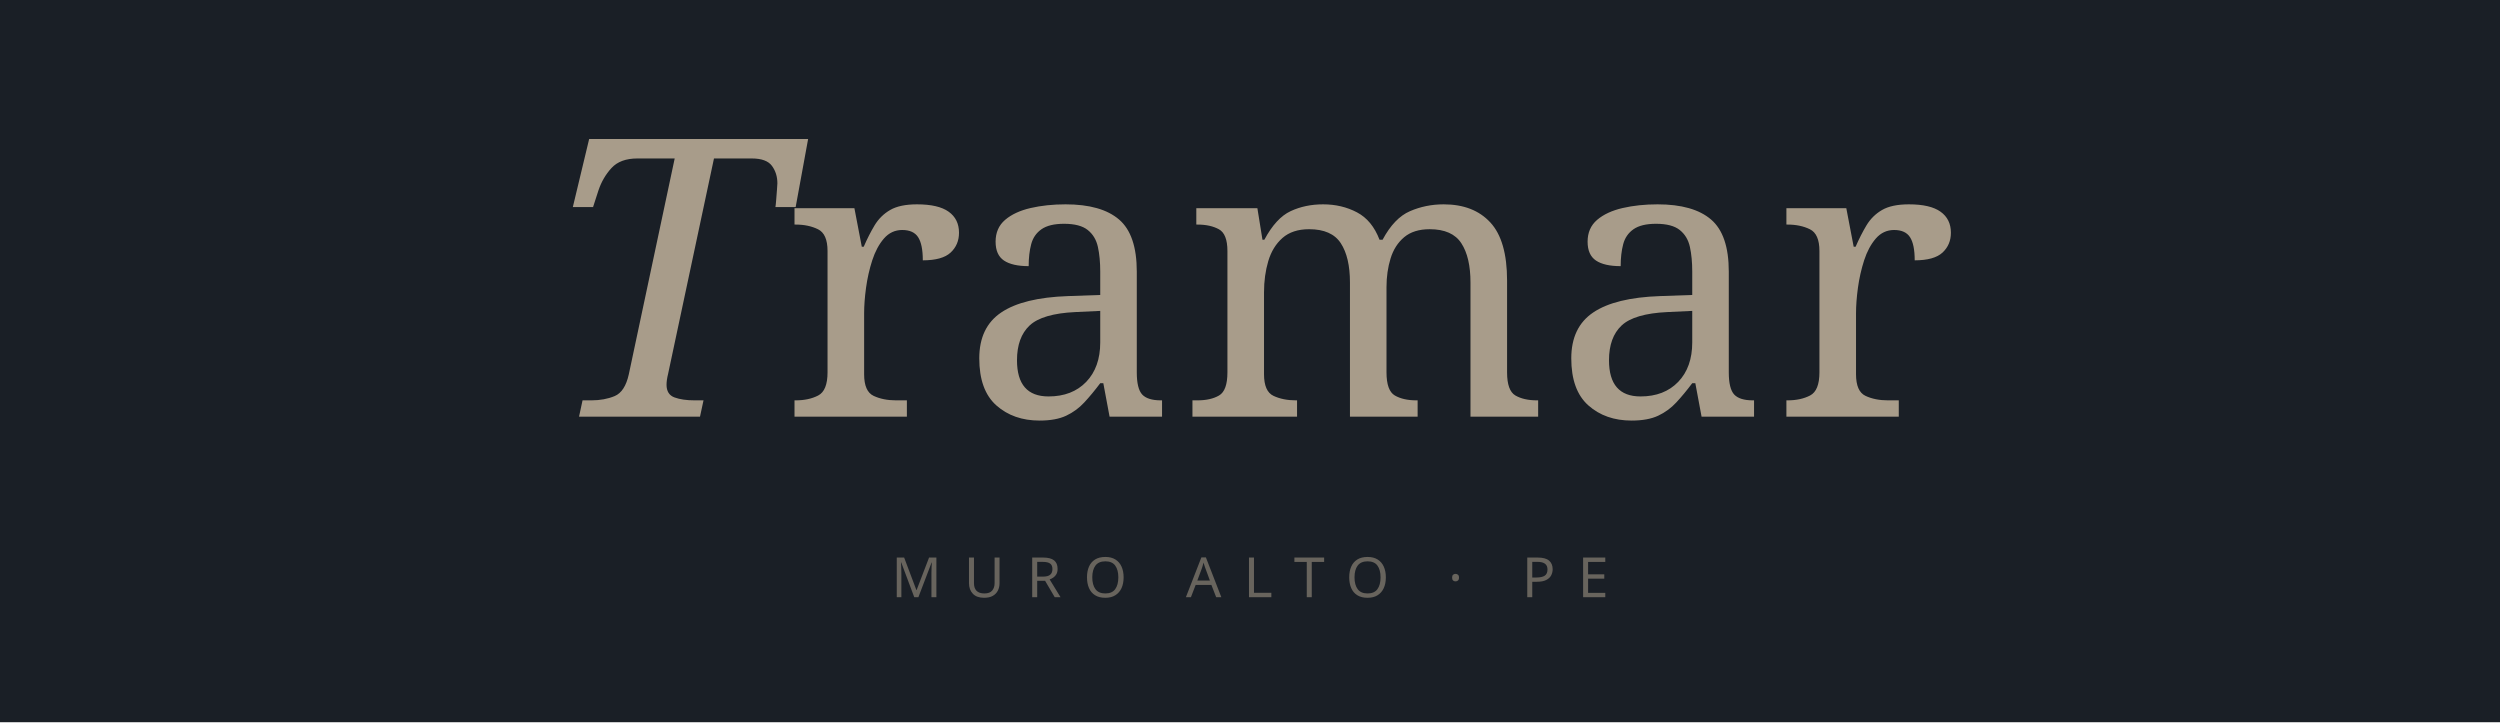
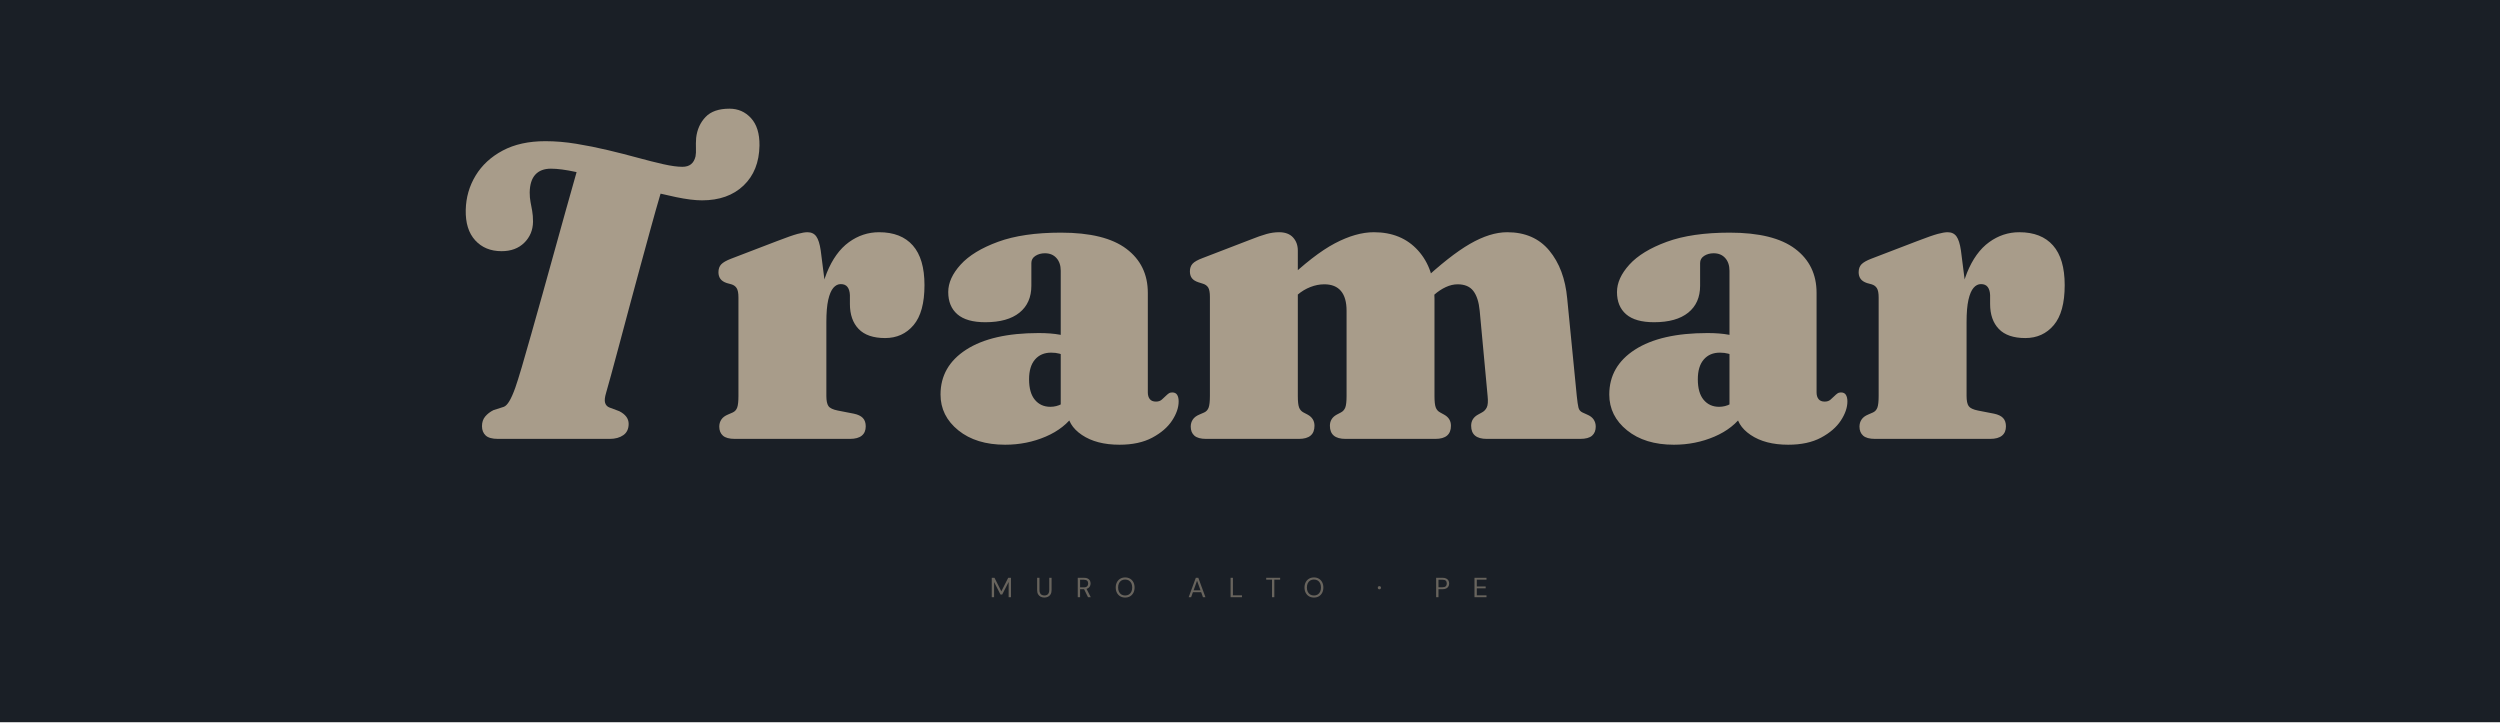
<svg xmlns="http://www.w3.org/2000/svg" viewBox="0 0 900 260" width="900" height="260">
  <rect width="900" height="260" fill="#1A1F26" />
-   <text x="450" y="150" text-anchor="middle" font-family="Fraunces, Georgia, serif" font-weight="300" font-size="140" fill="#A89C8A" letter-spacing="1">
-     <tspan font-style="italic">T</tspan>ramar</text>
-   <text x="450" y="215" text-anchor="middle" font-family="DM Sans, system-ui, sans-serif" font-weight="300" font-size="20" letter-spacing="8" fill="#A89C8A" opacity="0.55">MURO ALTO · PE</text>
+   <g fill="#A89C8A">
+     <g transform="translate(154.99,158.00) scale(0.075)">
+       <path d="M551 -1429Q623 -1429 699.5 -1416.5Q776 -1404 851.5 -1386.0Q927 -1368 994.5 -1349.5Q1062 -1331 1117.5 -1318.5Q1173 -1306 1209 -1306Q1235 -1306 1250.5 -1318.5Q1266 -1331 1272 -1356Q1275 -1373 1274.0 -1394.5Q1273 -1416 1275 -1445Q1282 -1505 1320.0 -1545.0Q1358 -1585 1435 -1585Q1497 -1585 1538.5 -1539.5Q1580 -1494 1579 -1408Q1577 -1287 1502.5 -1216.0Q1428 -1145 1303 -1145Q1253 -1145 1178.5 -1160.5Q1104 -1176 1019.5 -1198.5Q935 -1221 851.5 -1243.5Q768 -1266 696.5 -1281.5Q625 -1297 578 -1297Q529 -1297 503.0 -1268.5Q477 -1240 476 -1183Q476 -1158 480.0 -1137.0Q484 -1116 488.0 -1094.0Q492 -1072 492 -1042Q491 -982 450.0 -941.5Q409 -901 341 -901Q262 -901 214.5 -953.0Q167 -1005 169 -1099Q171 -1189 216.5 -1264.0Q262 -1339 346.5 -1384.0Q431 -1429 551 -1429ZM843 -222Q833 -189 838.0 -173.0Q843 -157 858 -151L906 -133Q951 -110 951 -72Q951 -36 925.5 -18.0Q900 0 860 0H324Q282 0 264.5 -16.5Q247 -33 247 -61Q247 -89 262.5 -107.5Q278 -126 302 -138L352 -154Q365 -159 378.5 -181.5Q392 -204 407 -246Q418 -277 438.0 -344.5Q458 -412 483.5 -503.0Q509 -594 538.0 -696.5Q567 -799 595.0 -901.5Q623 -1004 648.5 -1094.0Q674 -1184 692.5 -1250.0Q711 -1316 719 -1344L1133 -1265Q1121 -1234 1101.5 -1168.0Q1082 -1102 1058.0 -1014.5Q1034 -927 1007.0 -828.0Q980 -729 954.0 -632.0Q928 -535 905.5 -450.5Q883 -366 866.5 -306.0Q850 -246 843 -222Z" />
+     </g>
+     <g transform="translate(154.99,158.00) scale(0.075)">
+       <path d="M1862 -546Q1862 -698 1902.0 -797.0Q1942 -896 2008.0 -944.0Q2074 -992 2153 -992Q2259 -992 2315.0 -928.5Q2371 -865 2371 -738Q2371 -608 2318.5 -546.0Q2266 -484 2182 -484Q2097 -484 2055.0 -527.5Q2013 -571 2013 -648V-690Q2012 -715 2001.5 -729.0Q1991 -743 1969 -743Q1949 -743 1933.5 -725.0Q1918 -707 1909.0 -667.5Q1900 -628 1900 -561ZM1873 -904 1900 -692V-206Q1900 -172 1910.0 -157.5Q1920 -143 1955 -136L2032 -121Q2061 -115 2075.0 -100.5Q2089 -86 2089 -60Q2089 -31 2070.0 -15.5Q2051 0 2013 0H1461Q1421 0 1403.5 -15.5Q1386 -31 1386 -59Q1386 -78 1396.0 -93.0Q1406 -108 1428 -117L1451 -127Q1466 -134 1472.0 -150.5Q1478 -167 1478 -206V-679Q1478 -710 1469.5 -723.5Q1461 -737 1444 -742L1422 -748Q1401 -755 1391.5 -768.0Q1382 -781 1382 -800Q1382 -824 1395.5 -838.0Q1409 -852 1443 -865L1662 -949Q1732 -976 1762.0 -984.0Q1792 -992 1809 -992Q1837 -992 1851.5 -972.0Q1866 -952 1873 -904Z M3057 -136V-159H3025V-807Q3025 -845 3004.5 -868.0Q2984 -891 2949 -891Q2923 -891 2903.5 -878.5Q2884 -866 2884 -844V-735Q2884 -652 2827.0 -606.0Q2770 -560 2663 -560Q2573 -560 2529.0 -598.0Q2485 -636 2485 -705Q2485 -771 2544.5 -836.5Q2604 -902 2724.0 -946.0Q2844 -990 3026 -990Q3237 -990 3340.0 -912.5Q3443 -835 3443 -701V-223Q3443 -203 3452.5 -191.0Q3462 -179 3482 -179Q3499 -179 3509.5 -188.0Q3520 -197 3529 -206Q3536 -213 3543.0 -218.0Q3550 -223 3560 -223Q3577 -223 3584.0 -211.0Q3591 -199 3591 -180Q3591 -136 3559.5 -88.0Q3528 -40 3464.5 -6.0Q3401 28 3307 28Q3196 28 3126.5 -19.0Q3057 -66 3057 -136ZM2448 -213Q2448 -349 2571.5 -428.5Q2695 -508 2919 -508Q2978 -508 3021.5 -500.0Q3065 -492 3093 -477L3059 -392Q3038 -404 3019.5 -409.0Q3001 -414 2979 -414Q2930 -414 2901.5 -381.0Q2873 -348 2873 -286Q2873 -221 2901.0 -187.5Q2929 -154 2975 -154Q3004 -154 3029.5 -167.5Q3055 -181 3068 -199L3092 -121Q3044 -50 2953.0 -11.0Q2862 28 2758 28Q2619 28 2533.5 -41.0Q2448 -110 2448 -213Z M4163 -904V-206Q4163 -167 4169.0 -151.0Q4175 -135 4190 -127L4211 -116Q4243 -98 4243 -63Q4243 0 4168 0H3723Q3684 0 3666.5 -15.5Q3649 -31 3649 -59Q3649 -78 3659.0 -93.0Q3669 -108 3691 -117L3714 -127Q3729 -134 3735.0 -150.5Q3741 -167 3741 -206V-682Q3741 -714 3732.5 -727.0Q3724 -740 3707 -745L3685 -752Q3664 -759 3654.5 -771.5Q3645 -784 3645 -804Q3645 -827 3658.0 -841.0Q3671 -855 3706 -868L3932 -955Q3982 -975 4013.0 -983.5Q4044 -992 4073 -992Q4117 -992 4140.0 -967.0Q4163 -942 4163 -904ZM4127 -660 4068 -723 4099 -751Q4239 -885 4340.5 -938.5Q4442 -992 4528 -992Q4661 -992 4740.0 -904.5Q4819 -817 4819 -674V-206Q4819 -167 4825.0 -151.0Q4831 -135 4846 -127L4866 -116Q4898 -98 4898 -63Q4898 0 4823 0H4392Q4317 0 4317 -63Q4317 -98 4349 -116L4370 -127Q4385 -135 4391.0 -151.0Q4397 -167 4397 -206V-615Q4397 -678 4370.0 -710.0Q4343 -742 4290 -742Q4257 -742 4223.5 -729.0Q4190 -716 4162 -692ZM4783 -660 4724 -723 4754 -751Q4892 -880 4989.0 -936.0Q5086 -992 5168 -992Q5297 -992 5370.0 -904.0Q5443 -816 5456 -674L5502 -206Q5506 -167 5510.0 -150.5Q5514 -134 5529 -127L5551 -117Q5573 -108 5583.0 -93.0Q5593 -78 5593 -59Q5593 -31 5575.5 -15.5Q5558 0 5518 0H5070Q4995 0 4995 -63Q4995 -98 5027 -116L5047 -127Q5062 -135 5070.0 -151.0Q5078 -167 5074 -206L5036 -615Q5030 -678 5005.5 -710.0Q4981 -742 4930 -742Q4902 -742 4873.0 -728.5Q4844 -715 4818 -692Z M6267 -136V-159H6235V-807Q6235 -845 6214.5 -868.0Q6194 -891 6159 -891Q6133 -891 6113.5 -878.5Q6094 -866 6094 -844V-735Q6094 -652 6037.0 -606.0Q5980 -560 5873 -560Q5783 -560 5739.0 -598.0Q5695 -636 5695 -705Q5695 -771 5754.5 -836.5Q5814 -902 5934.0 -946.0Q6054 -990 6236 -990Q6447 -990 6550.0 -912.5Q6653 -835 6653 -701V-223Q6653 -203 6662.5 -191.0Q6672 -179 6692 -179Q6709 -179 6719.5 -188.0Q6730 -197 6739 -206Q6746 -213 6753.0 -218.0Q6760 -223 6770 -223Q6787 -223 6794.0 -211.0Q6801 -199 6801 -180Q6801 -136 6769.5 -88.0Q6738 -40 6674.5 -6.0Q6611 28 6517 28Q6406 28 6336.5 -19.0Q6267 -66 6267 -136ZM5658 -213Q5658 -349 5781.5 -428.5Q5905 -508 6129 -508Q6188 -508 6231.5 -500.0Q6275 -492 6303 -477L6269 -392Q6248 -404 6229.5 -409.0Q6211 -414 6189 -414Q6140 -414 6111.5 -381.0Q6083 -348 6083 -286Q6083 -221 6111.0 -187.5Q6139 -154 6185 -154Q6214 -154 6239.5 -167.5Q6265 -181 6278 -199L6302 -121Q6254 -50 6163.0 -11.0Q6072 28 5968 28Q5829 28 5743.5 -41.0Q5658 -110 5658 -213Z M7335 -546Q7335 -698 7375.0 -797.0Q7415 -896 7481.0 -944.0Q7547 -992 7626 -992Q7732 -992 7788.0 -928.5Q7844 -865 7844 -738Q7844 -608 7791.5 -546.0Q7739 -484 7655 -484Q7570 -484 7528.0 -527.5Q7486 -571 7486 -648V-690Q7485 -715 7474.5 -729.0Q7464 -743 7442 -743Q7422 -743 7406.5 -725.0Q7391 -707 7382.0 -667.5Q7373 -628 7373 -561ZM7346 -904 7373 -692V-206Q7373 -172 7383.0 -157.5Q7393 -143 7428 -136L7505 -121Q7534 -115 7548.0 -100.5Q7562 -86 7562 -60Q7562 -31 7543.0 -15.5Q7524 0 7486 0H6934Q6894 0 6876.5 -15.5Q6859 -31 6859 -59Q6859 -78 6869.0 -93.0Q6879 -108 6901 -117L6924 -127Q6939 -134 6945.0 -150.5Q6951 -167 6951 -206V-679Q6951 -710 6942.5 -723.5Q6934 -737 6917 -742L6895 -748Q6874 -755 6864.5 -768.0Q6855 -781 6855 -800Q6855 -824 6868.5 -838.0Q6882 -852 6916 -865L7135 -949Q7205 -976 7235.0 -984.0Q7265 -992 7282 -992Q7310 -992 7324.5 -972.0Q7339 -952 7346 -904Z" />
+     </g>
+   </g>
+   <g fill="#A89C8A" opacity="0.55">
+     <g transform="translate(356.28,215.00) scale(0.01)">
+       <path d="M75 0V-700H173L420 -211L668 -700H767V0H683V-550L452 -98H389L159 -548V0Z M1968.0 12Q1896.0 12 1837.5 -17.0Q1779.0 -46 1744.0 -105.5Q1709.0 -165 1709.0 -258V-700H1793.0V-257Q1793.0 -189 1815.5 -146.0Q1838.0 -103 1878.0 -83.0Q1918.0 -63 1970.0 -63Q2023.0 -63 2062.0 -83.0Q2101.0 -103 2123.0 -146.0Q2145.0 -189 2145.0 -257V-700H2229.0V-258Q2229.0 -165 2194.0 -105.5Q2159.0 -46 2100.0 -17.0Q2041.0 12 1968.0 12Z M3171.0 0V-700H3397.0Q3479.0 -700 3531.0 -672.5Q3583.0 -645 3608.0 -599.0Q3633.0 -553 3633.0 -495Q3633.0 -439 3607.5 -392.0Q3582.0 -345 3529.0 -317.0Q3476.0 -289 3393.0 -289H3255.0V0ZM3541.0 0 3387.0 -313H3481.0L3640.0 0ZM3255.0 -355H3391.0Q3471.0 -355 3508.5 -394.0Q3546.0 -433 3546.0 -494Q3546.0 -556 3509.5 -592.5Q3473.0 -629 3390.0 -629H3255.0Z M4877.0 12Q4776.0 12 4699.5 -33.5Q4623.0 -79 4580.5 -160.5Q4538.0 -242 4538.0 -350Q4538.0 -457 4580.5 -538.5Q4623.0 -620 4699.5 -666.0Q4776.0 -712 4877.0 -712Q4980.0 -712 5056.0 -666.0Q5132.0 -620 5174.5 -538.5Q5217.0 -457 5217.0 -350Q5217.0 -242 5174.5 -160.5Q5132.0 -79 5056.0 -33.5Q4980.0 12 4877.0 12ZM4877.0 -62Q4953.0 -62 5010.5 -96.5Q5068.0 -131 5099.5 -195.5Q5131.0 -260 5131.0 -350Q5131.0 -440 5099.5 -504.5Q5068.0 -569 5010.5 -603.0Q4953.0 -637 4877.0 -637Q4802.0 -637 4744.5 -603.0Q4687.0 -569 4655.5 -504.5Q4624.0 -440 4624.0 -350Q4624.0 -260 4655.5 -195.5Q4687.0 -131 4744.5 -96.5Q4802.0 -62 4877.0 -62Z M7164.0 0 7422.0 -700H7511.0L7768.0 0H7679.0L7466.0 -595L7252.0 0ZM7282.0 -180 7306.0 -248H7623.0L7647.0 -180Z M8673.0 0V-700H8757.0V-67H9083.0V0Z M10164.0 0V-631H9955.0V-700H10457.0V-631H10248.0V0Z M11673.0 12Q11572.0 12 11495.5 -33.5Q11419.0 -79 11376.5 -160.5Q11334.0 -242 11334.0 -350Q11334.0 -457 11376.5 -538.5Q11419.0 -620 11495.5 -666.0Q11572.0 -712 11673.0 -712Q11776.0 -712 11852.0 -666.0Q11928.0 -620 11970.5 -538.5Q12013.0 -457 12013.0 -350Q12013.0 -242 11970.5 -160.5Q11928.0 -79 11852.0 -33.5Q11776.0 12 11673.0 12ZM11673.0 -62Q11749.0 -62 11806.5 -96.5Q11864.0 -131 11895.5 -195.5Q11927.0 -260 11927.0 -350Q11927.0 -440 11895.5 -504.5Q11864.0 -569 11806.5 -603.0Q11749.0 -637 11673.0 -637Q11598.0 -637 11540.5 -603.0Q11483.0 -569 11451.5 -504.5Q11420.0 -440 11420.0 -350Q11420.0 -260 11451.5 -195.5Q11483.0 -131 11540.5 -96.5Q11598.0 -62 11673.0 -62Z M14030.0 -285Q14005.0 -285 13988.5 -301.5Q13972.0 -318 13972.0 -342Q13972.0 -367 13988.5 -383.0Q14005.0 -399 14030.0 -399Q14055.0 -399 14071.0 -383.0Q14087.0 -367 14087.0 -342Q14087.0 -318 14071.0 -301.5Q14055.0 -285 14030.0 -285Z M16073.0 0V-700H16301.0Q16384.0 -700 16437.5 -672.5Q16491.0 -645 16516.5 -599.0Q16542.0 -553 16542.0 -494Q16542.0 -437 16516.5 -390.5Q16491.0 -344 16438.0 -316.0Q16385.0 -288 16301.0 -288H16157.0V0ZM16157.0 -359H16300.0Q16384.0 -359 16420.0 -396.0Q16456.0 -433 16456.0 -494Q16456.0 -559 16420.0 -594.5Q16384.0 -630 16300.0 -630H16157.0Z M17453.0 0V-700H17886.0V-631H17537.0V-387H17856.0V-319H17537.0V-69H17886.0V0Z" />
+     </g>
+   </g>
</svg>
